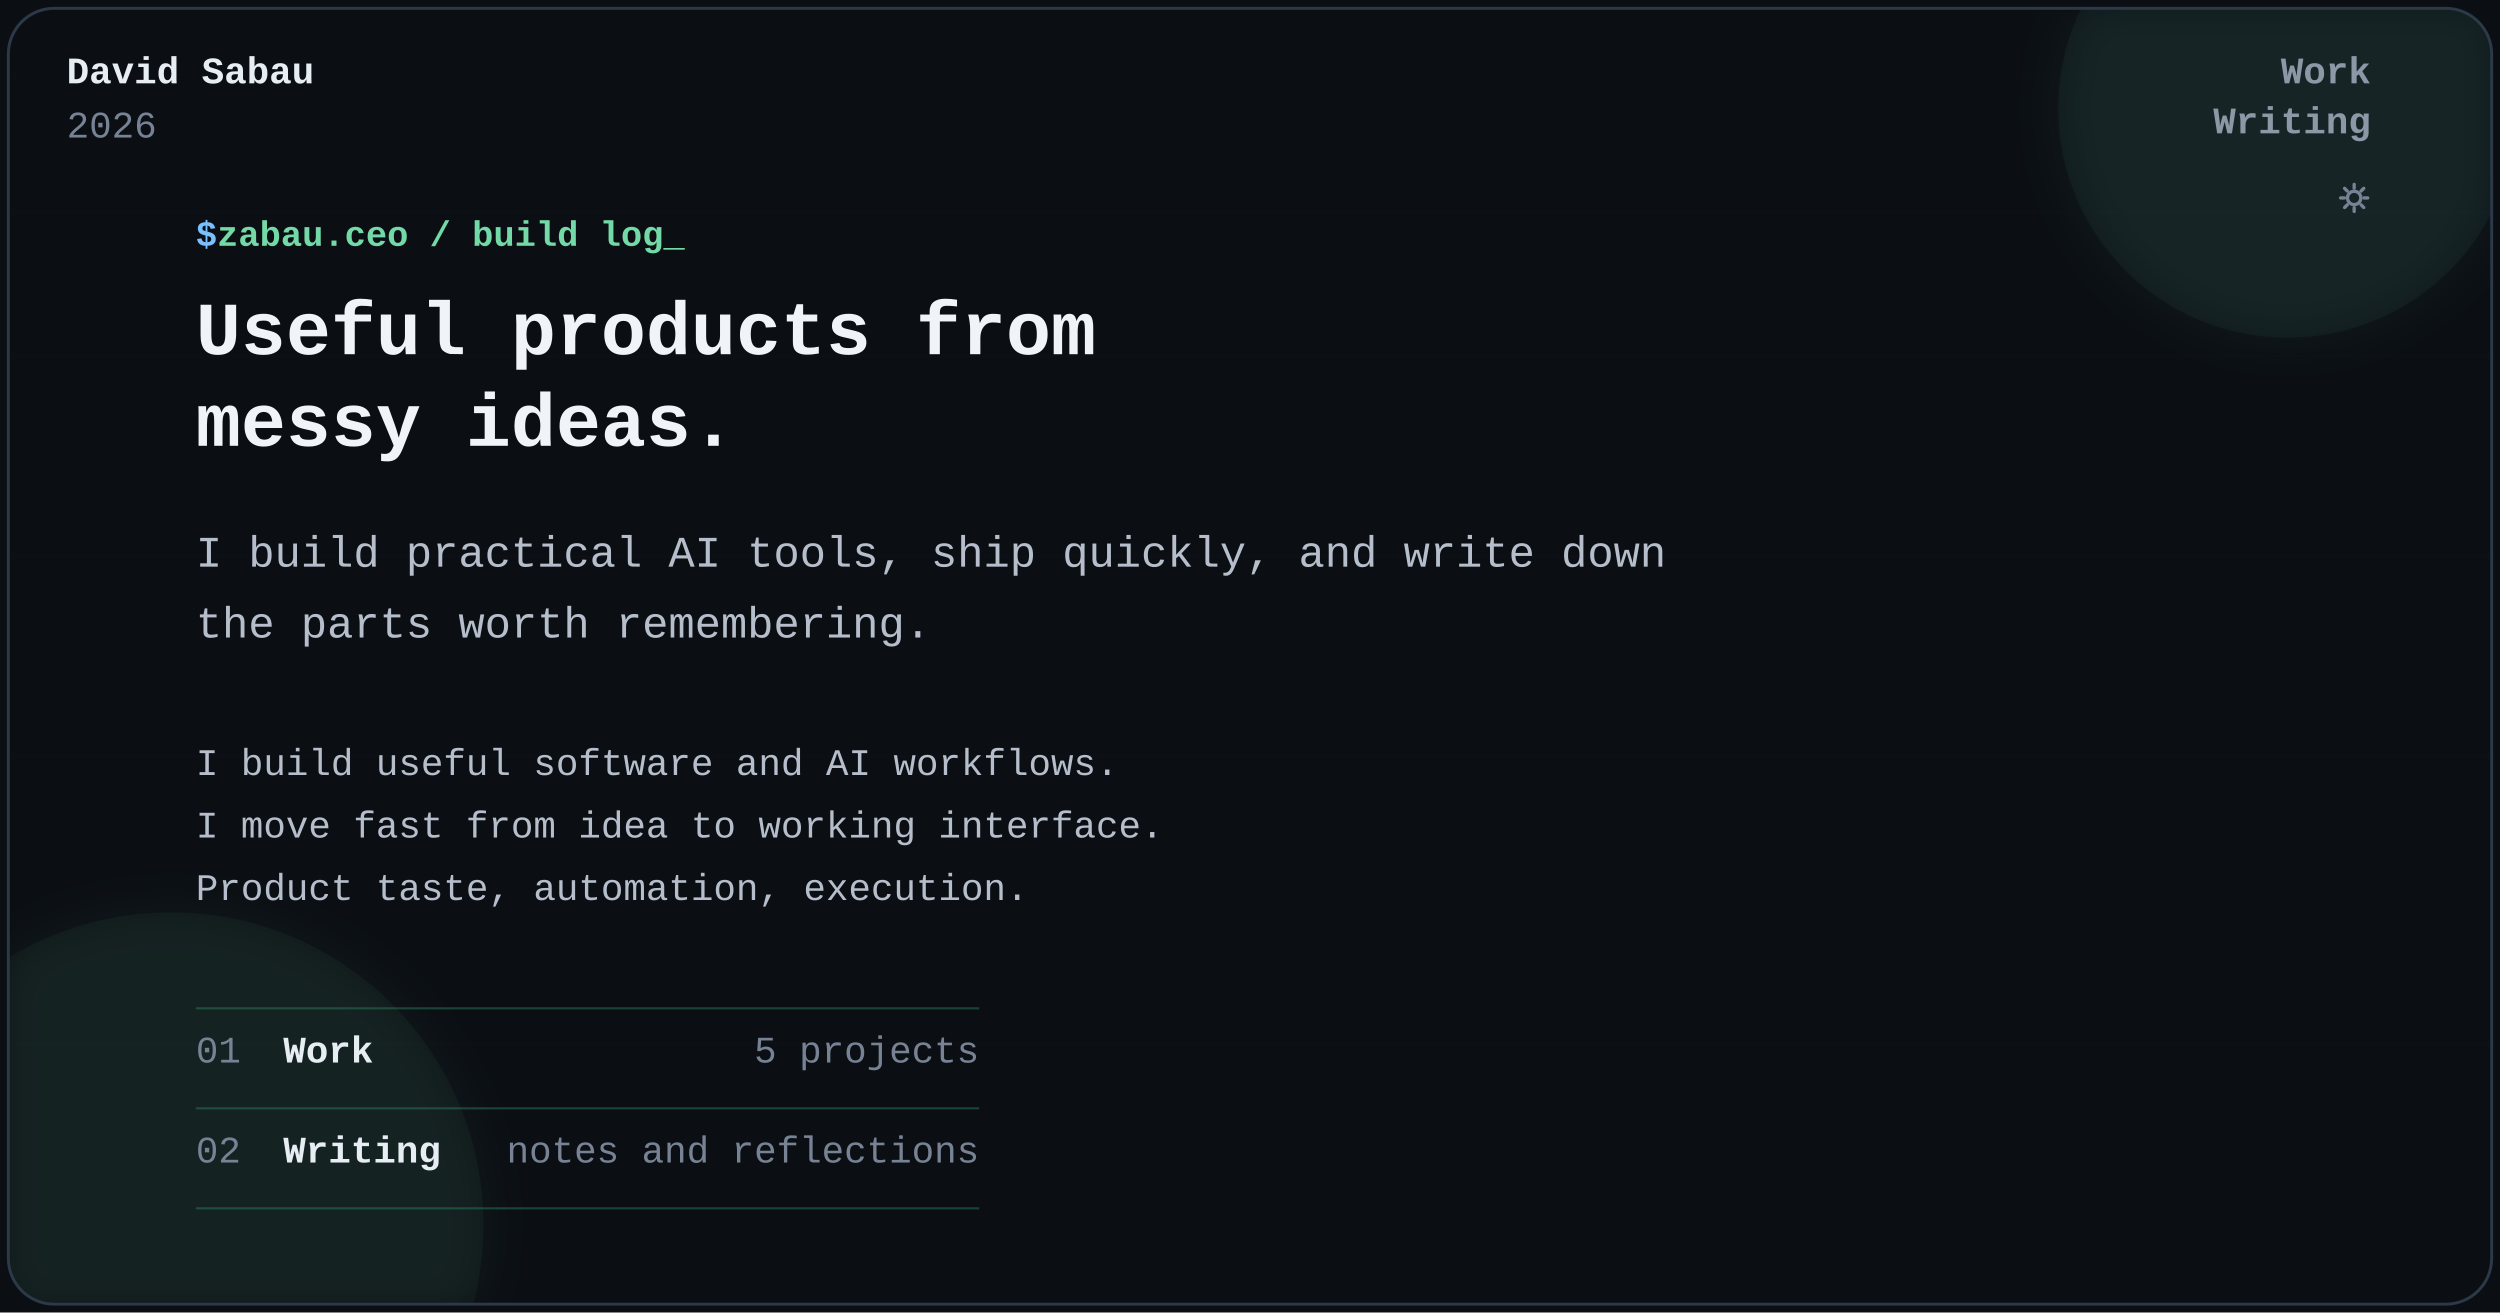
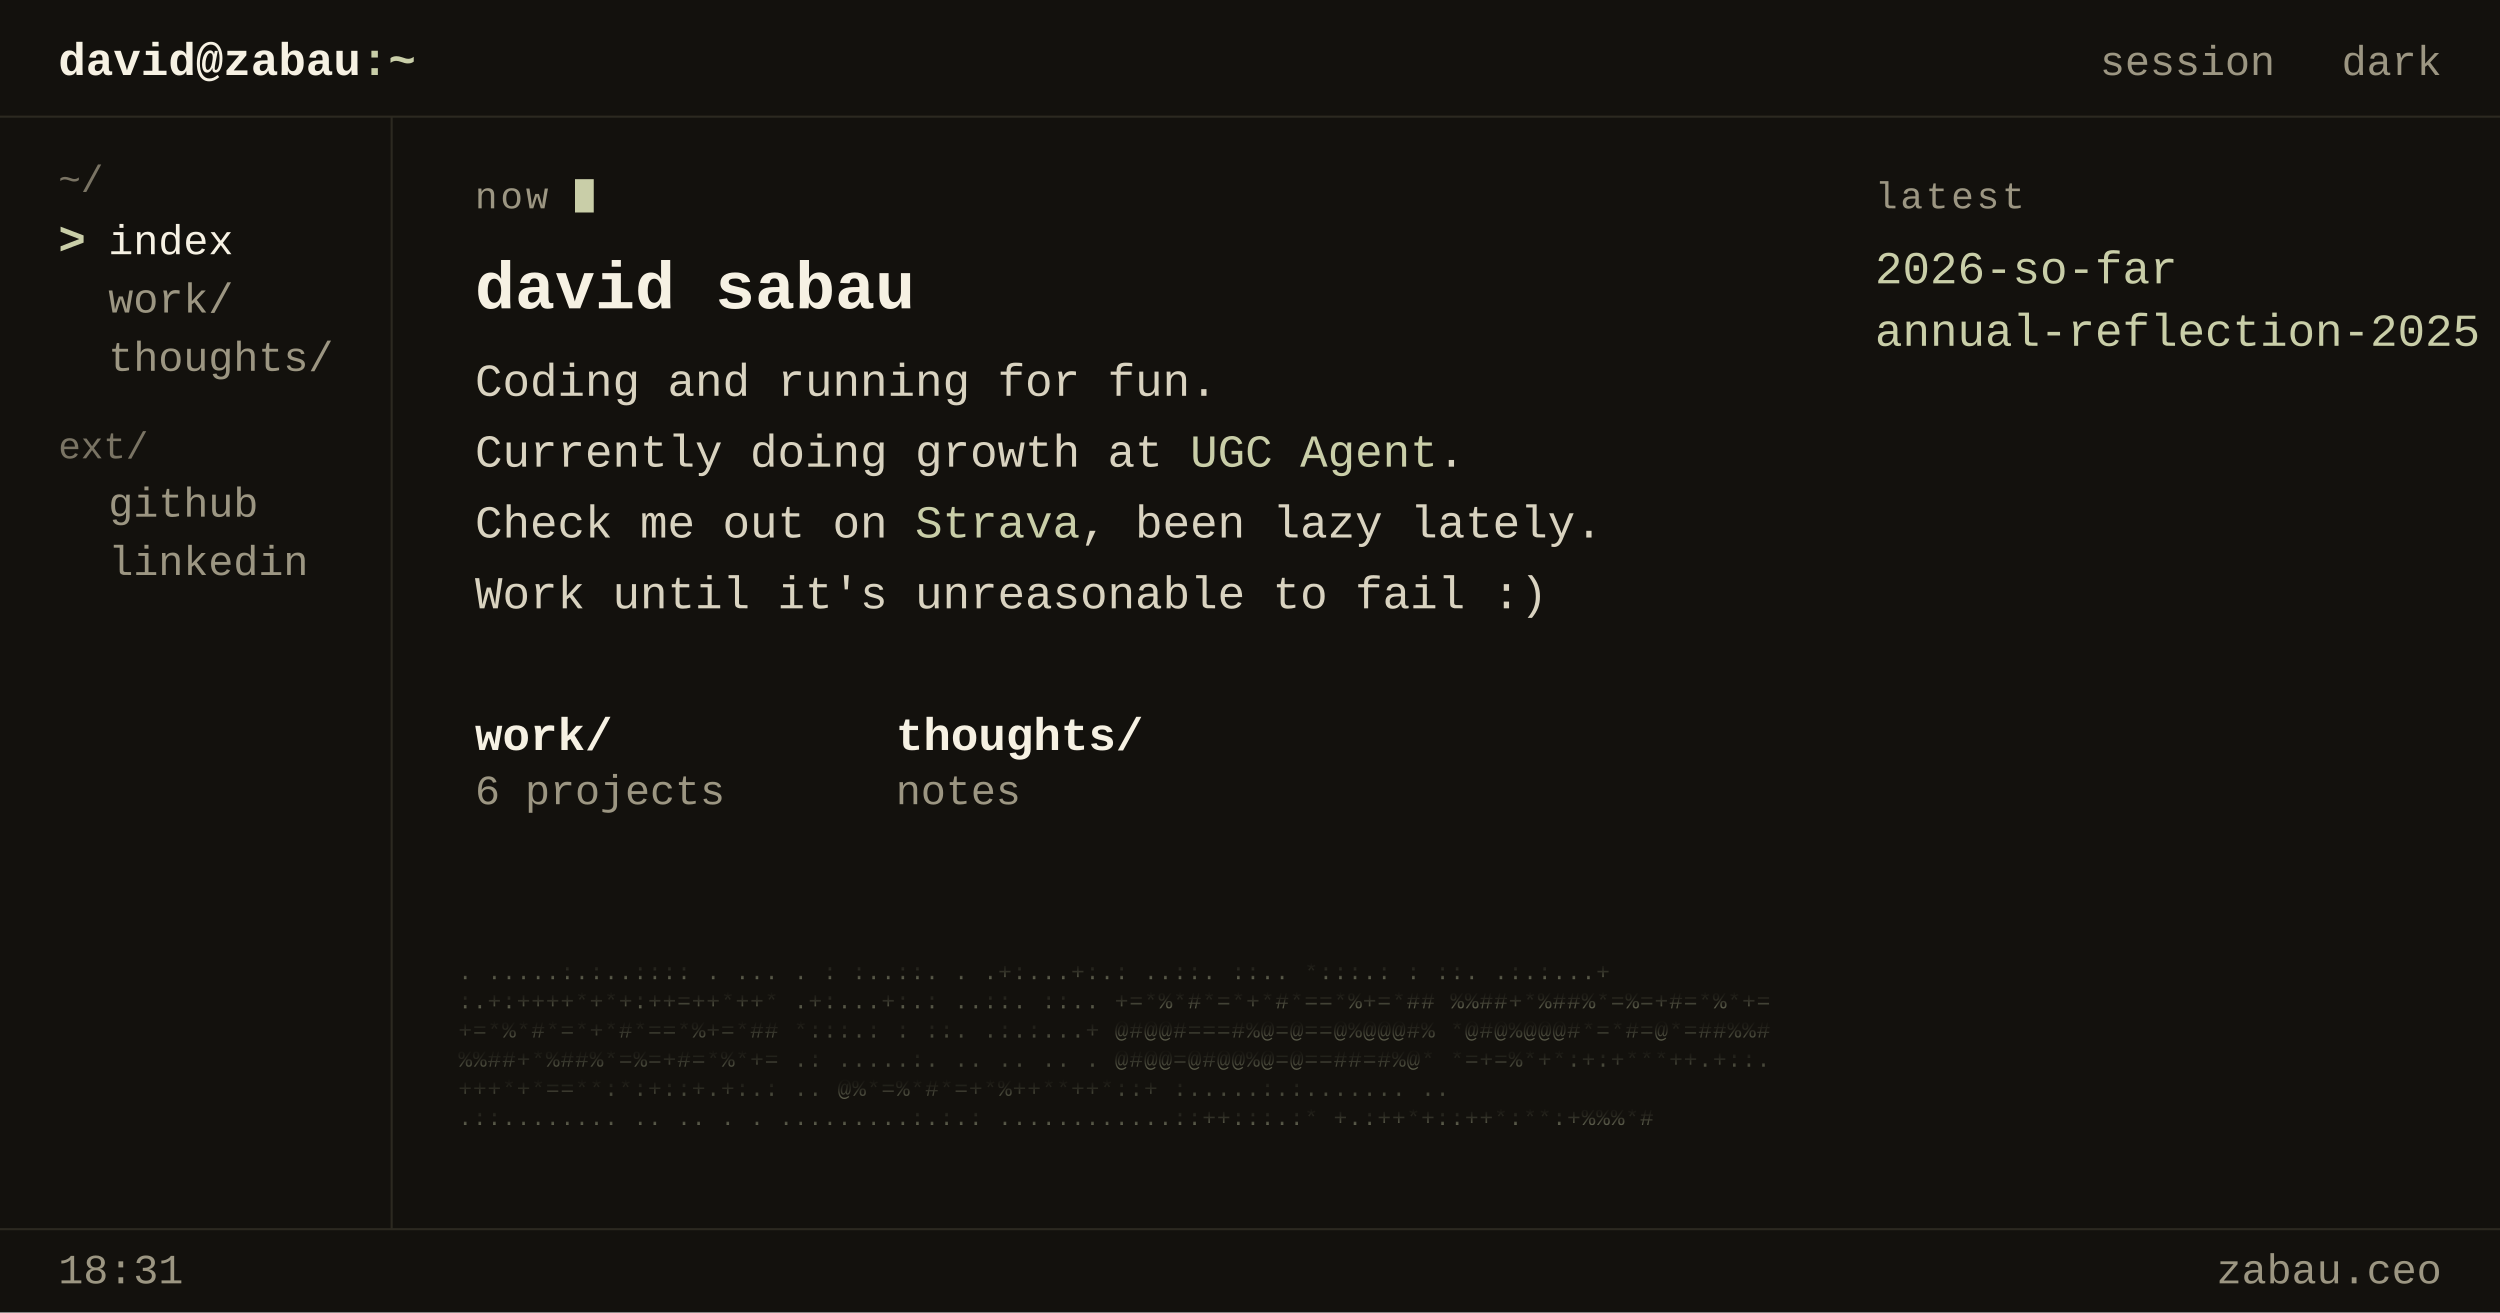
<svg xmlns="http://www.w3.org/2000/svg" width="1200" height="630" viewBox="0 0 1200 630" role="img" aria-labelledby="title desc">
  <defs>
-     <clipPath id="frame-clip">
-       <rect x="4" y="4" width="1192" height="622" rx="22" />
-     </clipPath>
-     <filter id="soft-glow" x="-20%" y="-20%" width="140%" height="140%">
-       <feGaussianBlur stdDeviation="12" result="blur" />
-       <feColorMatrix in="blur" type="matrix" values="0 0 0 0 0.22 0 0 0 0 0.85 0 0 0 0 0.55 0 0 0 0.22 0" />
-       <feBlend in="SourceGraphic" mode="screen" />
-     </filter>
+     <linearGradient id="floor-fade" x1="0" y1="1" x2="0" y2="0">
+       <stop offset="0%" stop-color="#c9cea8" stop-opacity="0.42" />
+       <stop offset="55%" stop-color="#c9cea8" stop-opacity="0.12" />
+       <stop offset="100%" stop-color="#c9cea8" stop-opacity="0" />
+     </linearGradient>
    <style>
-       .bg { fill: #0b0f14; }
-       .frame { fill: none; stroke: #2b3948; stroke-width: 1.4; }
-       .name { fill: #e6edf3; font: 700 18px "American Typewriter", "Courier Prime", "Courier New", monospace; }
-       .muted { fill: #778394; font: 400 18px "American Typewriter", "Courier Prime", "Courier New", monospace; }
-       .nav { fill: #8d98a7; font: 700 18px "American Typewriter", "Courier Prime", "Courier New", monospace; }
-       .prompt { fill: #73d9a7; font: 700 17px "American Typewriter", "Courier Prime", "Courier New", monospace; }
-       .prompt-dollar { fill: #79c0ff; }
-       .title { fill: #f0f4f8; font: 700 36px "American Typewriter", "Courier Prime", "Courier New", monospace; }
-       .copy { fill: #b5beca; font: 400 21px "American Typewriter", "Courier Prime", "Courier New", monospace; }
-       .small { fill: #b5beca; font: 400 18px "American Typewriter", "Courier Prime", "Courier New", monospace; }
-       .blue { fill: #79c0ff; }
-       .green { fill: #73d9a7; }
-       .rule { stroke: #2f8a63; stroke-opacity: 0.42; stroke-width: 1; }
-       .chip { fill: #12231c; stroke: #2f8a63; stroke-opacity: 0.58; }
-       .grain { opacity: 0.13; }
+       text { font-family: "Courier Prime", "Courier New", ui-monospace, monospace; }
+       .bg { fill: #13110d; }
+       .bar { fill: #13110d; }
+       .line { stroke: #2c2920; stroke-width: 1; }
+       .id { fill: #f6f1e3; font-weight: 700; font-size: 22px; }
+       .prompt { fill: #c9cea8; font-weight: 700; font-size: 22px; }
+       .muted { fill: #9c9682; font-size: 20px; }
+       .label { fill: #7a7464; font-size: 18px; }
+       .tree { fill: #9c9682; font-size: 20px; }
+       .current { fill: #f6f1e3; font-size: 20px; }
+       .caret { fill: #c9cea8; }
+       .now { fill: #9c9682; font-size: 18px; letter-spacing: 1.4px; }
+       .name { fill: #f6f1e3; font-weight: 700; font-size: 32px; }
+       .body { fill: #d9d3c0; font-size: 22px; }
+       .link { fill: #c9cea8; font-size: 22px; }
+       .key { fill: #f6f1e3; font-weight: 700; font-size: 22px; }
+       .floor { fill: url(#floor-fade); font-size: 11px; letter-spacing: 0.4px; }
    </style>
  </defs>
  <rect class="bg" width="1200" height="630" />
-   <g clip-path="url(#frame-clip)">
-     <rect class="bg" width="1200" height="630" />
-     <path class="grain" d="M0 36h1200M0 102h1200M0 171h1200M0 267h1200M0 363h1200M0 501h1200" stroke="#111b24" />
-     <circle cx="82" cy="588" r="150" fill="#12231c" opacity="0.18" filter="url(#soft-glow)" />
-     <circle cx="1098" cy="52" r="110" fill="#0d1f2d" opacity="0.2" filter="url(#soft-glow)" />
-     <text class="name" x="32" y="40">David Sabau</text>
-     <text class="muted" x="32" y="66">2026</text>
-     <text class="nav" x="1138" y="40" text-anchor="end">Work</text>
-     <text class="nav" x="1138" y="64" text-anchor="end">Writing</text>
-     <g transform="translate(1123 88)" stroke="#778394" stroke-width="1.6" stroke-linecap="round" fill="none">
-       <circle cx="7" cy="7" r="3.2" />
-       <path d="M7 0.5v1.8M7 11.7v1.8M13.5 7h-1.8M2.3 7H0.5M11.6 2.4l-1.3 1.3M3.7 10.3l-1.3 1.3M11.6 11.6l-1.3-1.3M3.7 3.7 2.4 2.4" />
-     </g>
-     <g transform="translate(94 118)">
-       <text class="prompt" x="0" y="0">
-         <tspan class="prompt-dollar">$ </tspan>zabau.ceo / build log_</text>
-       <text class="title" x="0" y="52">Useful products from</text>
-       <text class="title" x="0" y="96">messy ideas.</text>
-       <text class="copy" x="0" y="154">I build practical AI tools, ship quickly, and write down</text>
-       <text class="copy" x="0" y="188">the parts worth remembering.</text>
-       <text class="small" x="0" y="254">I build useful software and AI workflows.</text>
-       <text class="small" x="0" y="284">I move fast from idea to working interface.</text>
-       <text class="small" x="0" y="314">Product taste, automation, execution.</text>
-       <line class="rule" x1="0" y1="366" x2="376" y2="366" />
-       <text class="muted" x="0" y="392">01</text>
-       <text class="name" x="42" y="392">Work</text>
-       <text class="muted" x="376" y="392" text-anchor="end">5 projects</text>
-       <line class="rule" x1="0" y1="414" x2="376" y2="414" />
-       <text class="muted" x="0" y="440">02</text>
-       <text class="name" x="42" y="440">Writing</text>
-       <text class="muted" x="376" y="440" text-anchor="end">notes and reflections</text>
-       <line class="rule" x1="0" y1="462" x2="376" y2="462" />
-     </g>
-   </g>
-   <rect class="frame" x="4" y="4" width="1192" height="622" rx="22" />
+   <rect class="bar" width="1200" height="56" />
+   <line class="line" x1="0" y1="56" x2="1200" y2="56" />
+   <text class="id" x="28" y="36">david@zabau<tspan class="prompt">:~</tspan>
+   </text>
+   <text class="muted" x="1092" y="36" text-anchor="end">session</text>
+   <text class="muted" x="1172" y="36" text-anchor="end">dark</text>
+   <line class="line" x1="188" y1="56" x2="188" y2="590" />
+   <text class="label" x="28" y="92">~/</text>
+   <text class="prompt" x="28" y="122">&gt; </text>
+   <text class="current" x="52" y="122">index</text>
+   <text class="tree" x="52" y="150">work/</text>
+   <text class="tree" x="52" y="178">thoughts/</text>
+   <text class="label" x="28" y="220">ext/</text>
+   <text class="tree" x="52" y="248">github</text>
+   <text class="tree" x="52" y="276">linkedin</text>
+   <text class="now" x="228" y="100">now</text>
+   <rect class="caret" x="276" y="86" width="9" height="16" />
+   <text class="name" x="228" y="148">david sabau</text>
+   <text class="body" x="228" y="190">Coding and running for fun.</text>
+   <text class="body" x="228" y="224">Currently doing growth at <tspan class="link">UGC Agent</tspan>.</text>
+   <text class="body" x="228" y="258">Check me out on <tspan class="link">Strava</tspan>, been lazy lately.</text>
+   <text class="body" x="228" y="292">Work until it's unreasonable to fail :)</text>
+   <text class="now" x="900" y="100">latest</text>
+   <text class="link" x="900" y="136">2026-so-far</text>
+   <text class="link" x="900" y="166">annual-reflection-2025</text>
+   <text class="key" x="228" y="360">work/</text>
+   <text class="muted" x="228" y="386">6 projects</text>
+   <text class="key" x="430" y="360">thoughts/</text>
+   <text class="muted" x="430" y="386">notes</text>
+   <text class="floor" x="220" y="470">      . .....:.:..::::   .  ... . : :..::. . .+:...+:.:  ..::. ::.. *:::.: : ::.  .:.:...+</text>
+   <text class="floor" x="220" y="484">:.+:++++*+*+:++=++*++* .+:...+:.:  ..::. ::.. +=*%*#*=*+*#*==*%+=*## %%##+*%##%*=%=+#=*%*+=</text>
+   <text class="floor" x="220" y="498">+=*%*#*=*+*#*==*%+=*## *:::.: : ::.  .:.:...+ @#@@#===#%@=@==@%@@@#% *@#@%@@@#*=*#=@*=##%%#</text>
+   <text class="floor" x="220" y="512">%%##+*%##%*=%=+#=*%*+= .: .....:. .. ..  .. . @#@@=@#@@%@=@==##=#%@* *=+=%*+*:+:+***++.+::.</text>
+   <text class="floor" x="220" y="526">+++*+*==**:*:+::+.+:.:     ..                 @%*=%*#*=+*%++**++*::+ :.....:.:.......   ..</text>
+   <text class="floor" x="220" y="540">.::........ .. ..           .   .  .........:.:.: ............::++:::.:* +.:++*+::++*:**:+%%%*#</text>
+   <line class="line" x1="0" y1="590" x2="1200" y2="590" />
+   <text class="muted" x="28" y="616">18:31</text>
+   <text class="muted" x="1172" y="616" text-anchor="end">zabau.ceo</text>
</svg>
